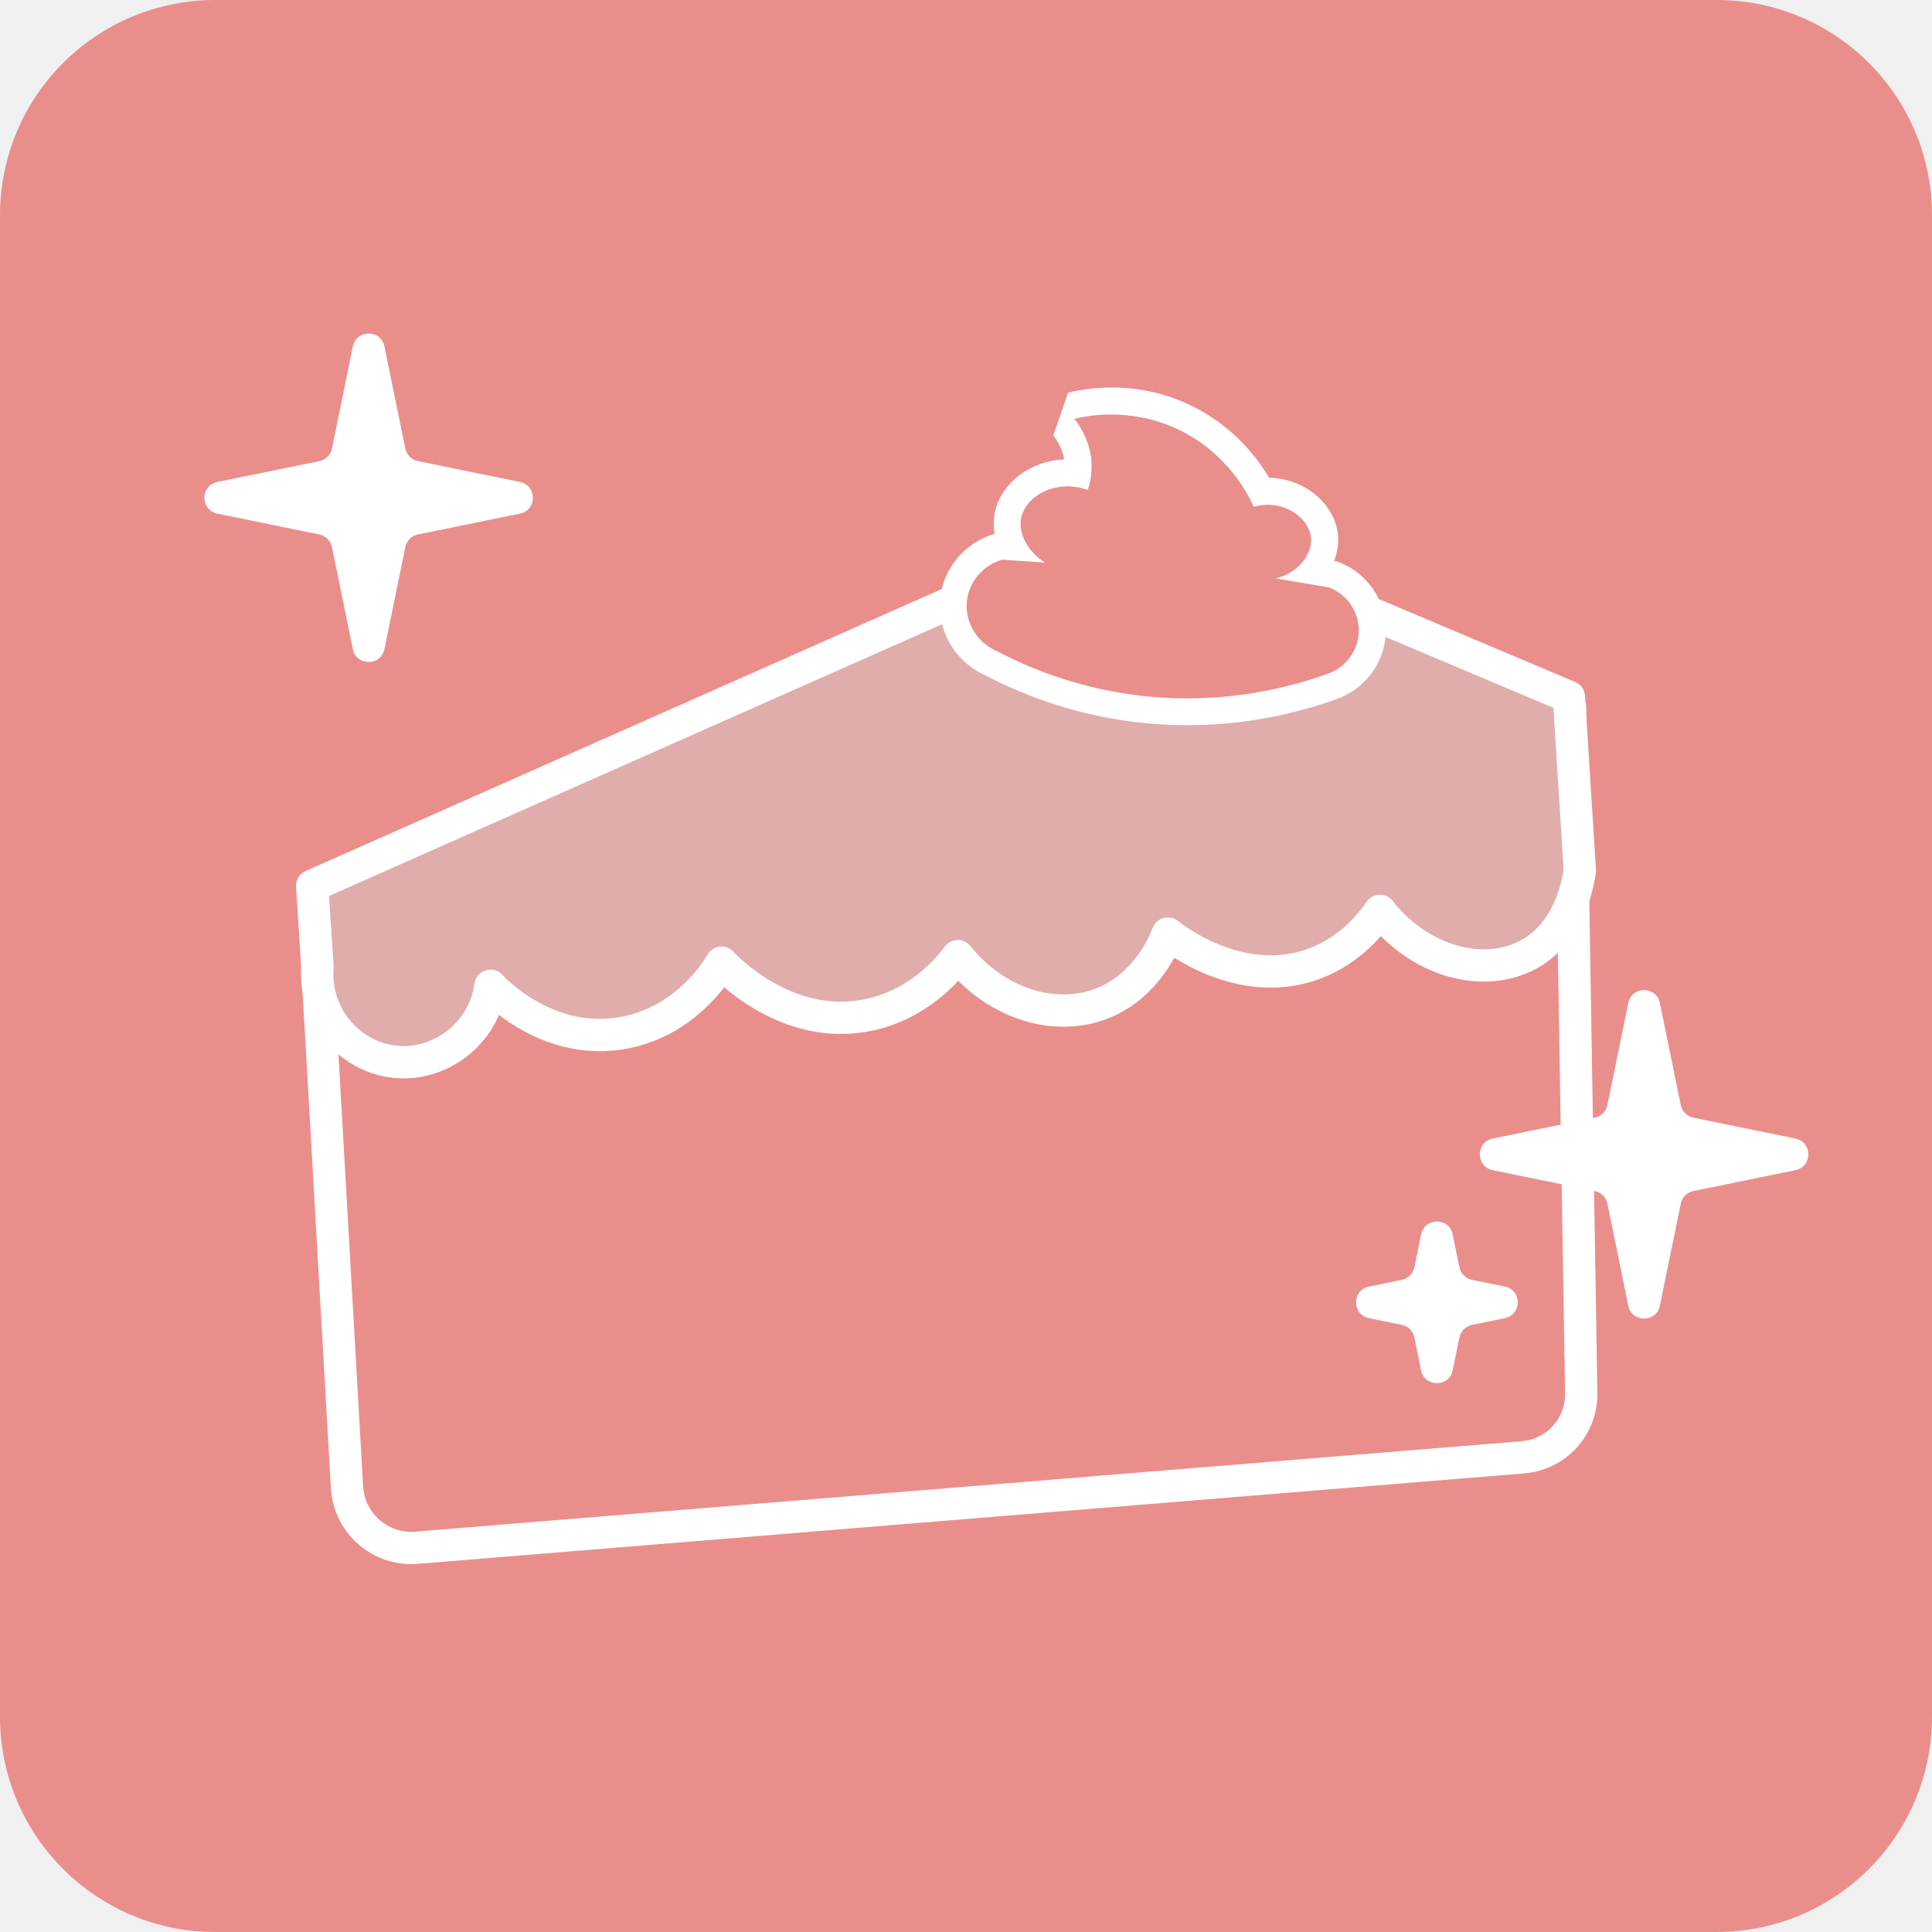
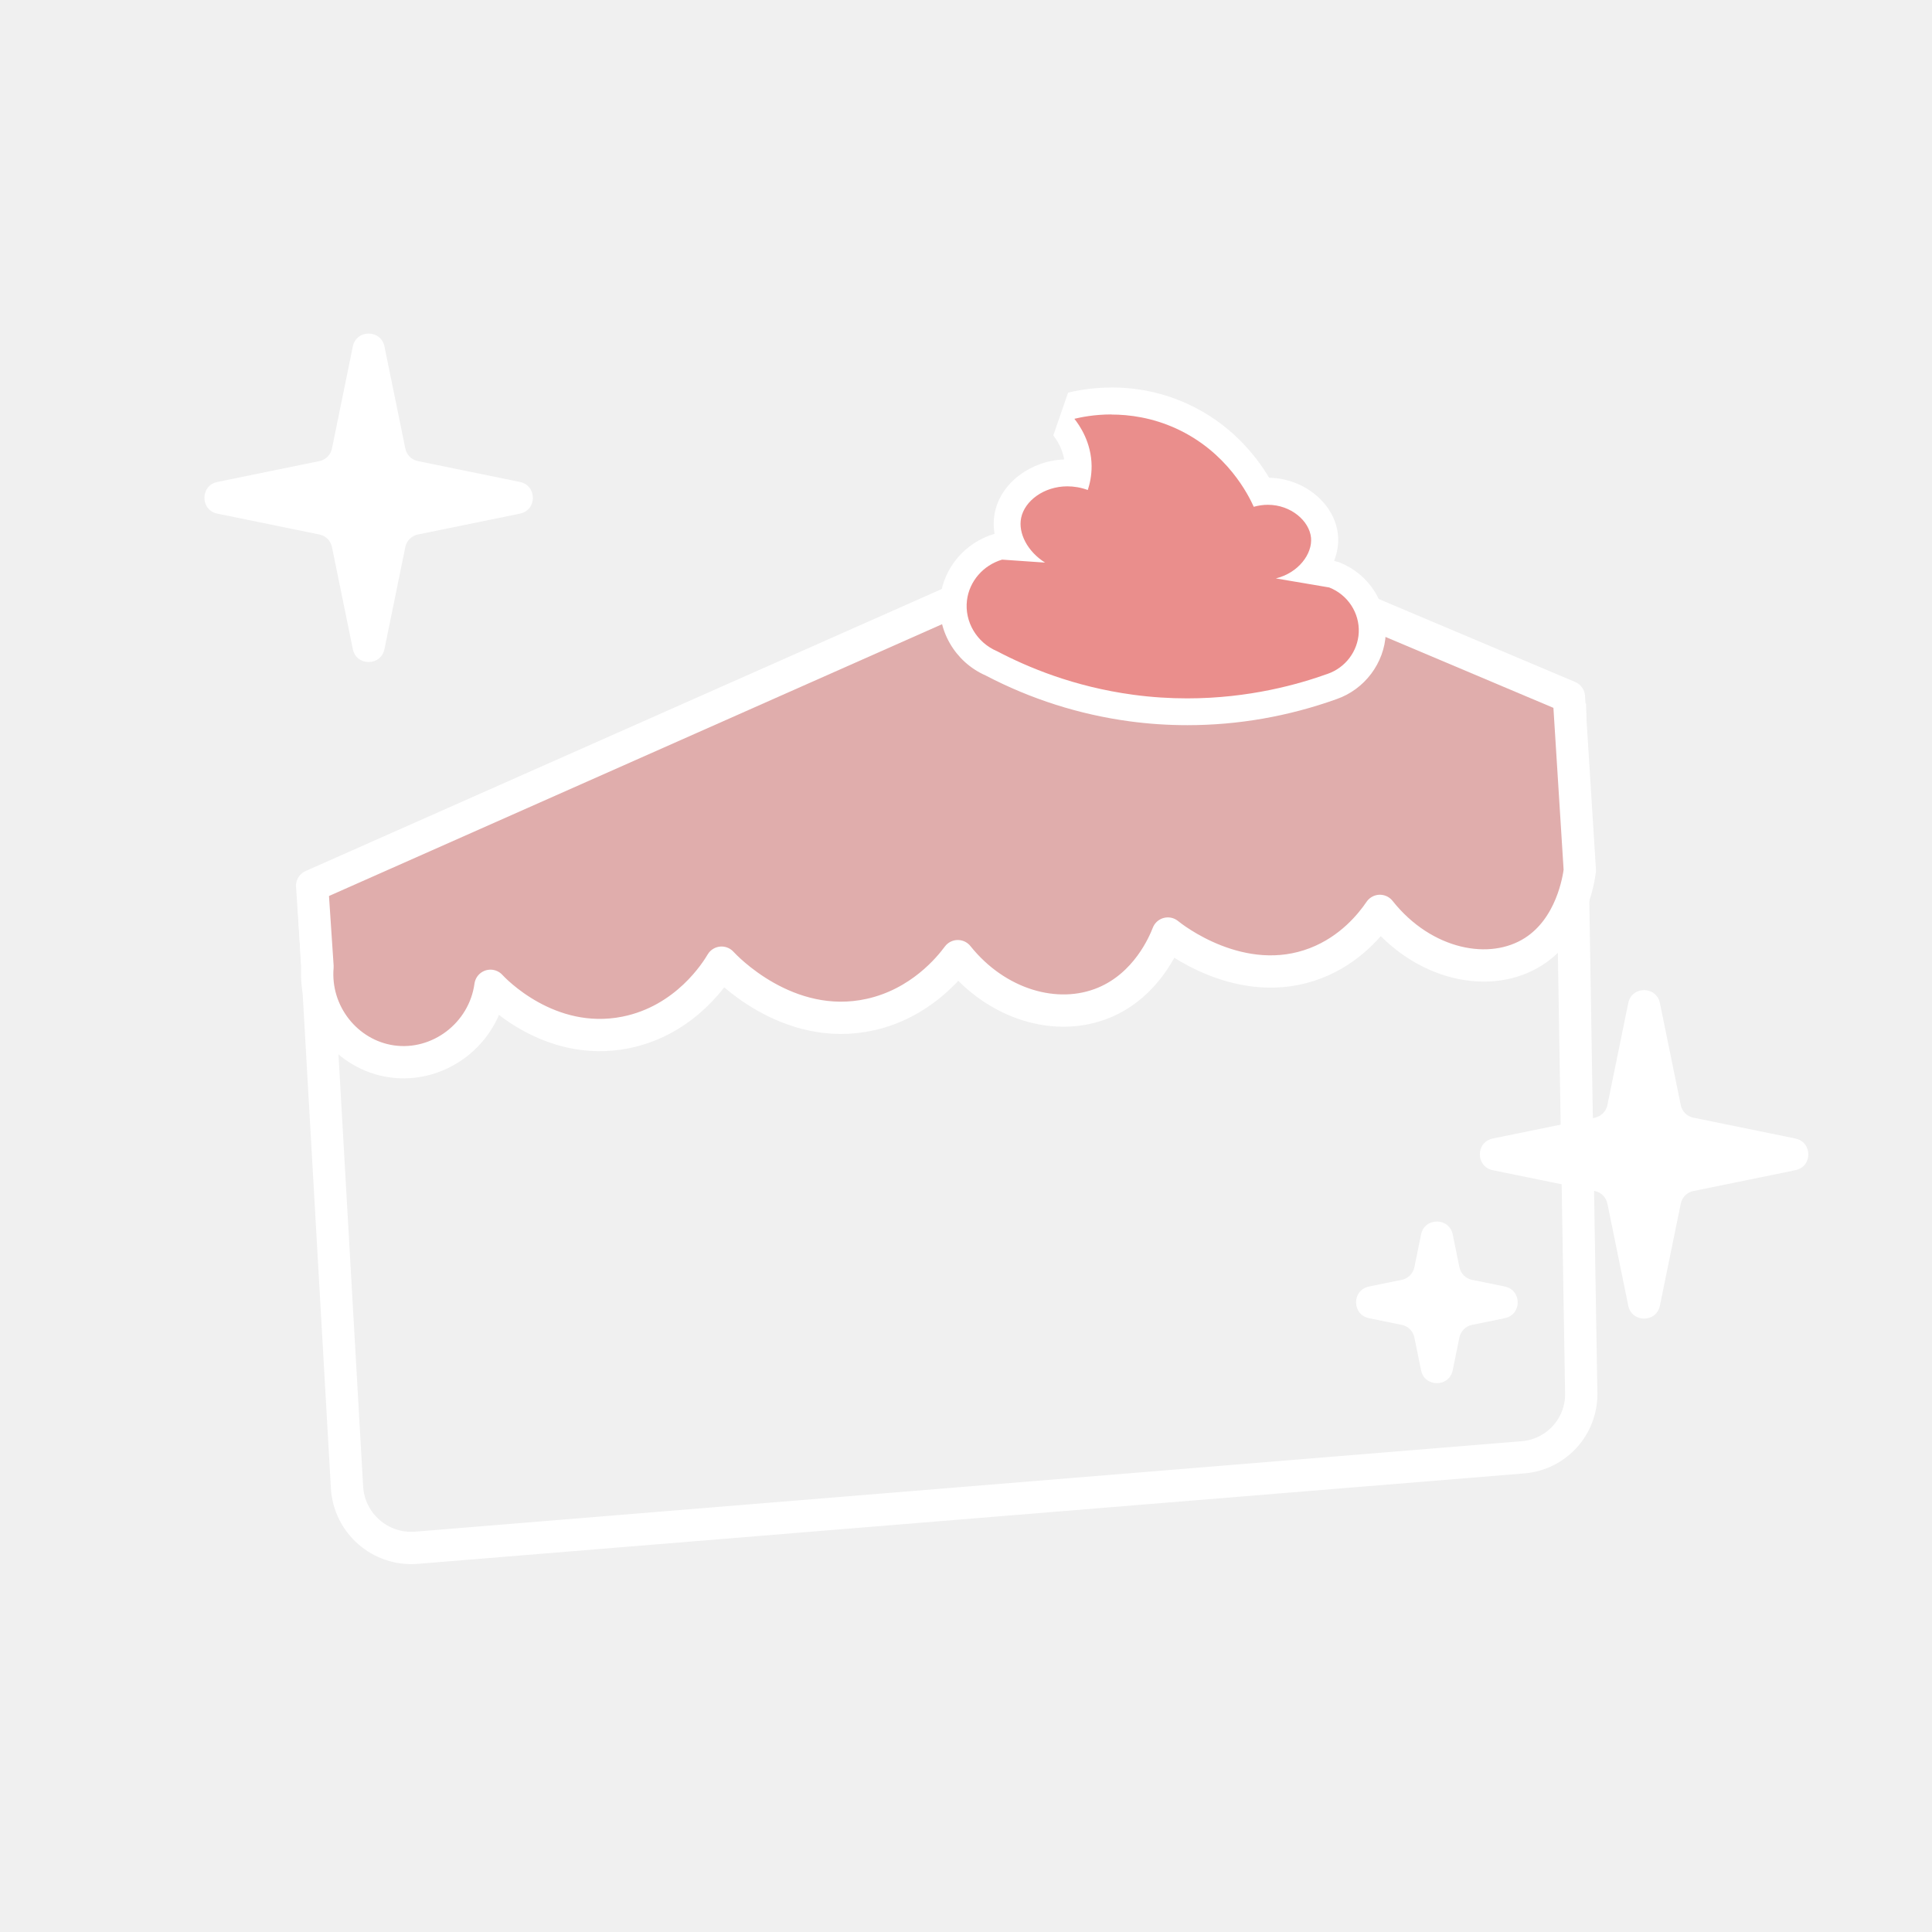
<svg xmlns="http://www.w3.org/2000/svg" width="359" height="359" viewBox="0 0 359 359" fill="none">
-   <rect width="359" height="359" rx="40" fill="#EA8E8C" />
  <path d="M58.28 167.73L64.48 276.35C64.86 283.07 70.7 288.15 77.41 287.6L283.02 270.79C289.2 270.28 293.93 265.07 293.82 258.87L291.72 130.85L58.28 167.73Z" stroke="white" stroke-width="6" stroke-linecap="square" stroke-linejoin="bevel" />
  <path d="M59 179.6C58.25 188.27 64.44 196.02 72.78 197.22C81.49 198.47 89.9 192.19 91.14 183.18C91.79 183.89 101.93 194.68 116.2 191.86C127.54 189.61 133.17 180.42 134.08 178.88C134.71 179.57 146.27 191.96 161.7 188.53C170.98 186.47 176.35 179.87 177.98 177.67C185.17 186.67 196.34 190 205.2 186.29C213.05 183 216.27 175.37 217.01 173.47C217.8 174.12 230.63 184.35 244.52 178.96C250.95 176.46 254.72 171.74 256.41 169.26C264.45 179.41 276.94 181.97 284.99 176.8C292.02 172.29 293.34 163.38 293.56 161.74C292.88 150.99 292.2 140.24 291.53 129.49C265.18 118.36 238.84 107.24 212.49 96.11C161 118.94 109.5 141.77 58 164.6C58.33 169.6 58.67 174.6 59 179.6Z" fill="#E0ADAC" stroke="white" stroke-width="6" stroke-miterlimit="10" stroke-linejoin="round" />
  <path d="M220.59 132.28C217.11 132.28 213.61 132.04 210.17 131.58C201.1 130.36 192.36 127.56 184.19 123.28C179.45 121.22 176.57 116.3 177.18 111.27C177.73 106.72 180.99 102.93 185.49 101.6L186.37 101.5L188.18 101.62C187.23 99.72 186.89 97.66 187.29 95.71C188.22 91.24 192.96 87.87 198.33 87.87C198.97 87.87 199.62 87.92 200.25 88.01C200.3 87.55 200.33 87.08 200.33 86.62C200.3 83.21 198.65 80.62 197.67 79.37L199.05 75.39C201.46 74.81 203.97 74.51 206.52 74.51C211.08 74.51 215.46 75.45 219.54 77.31C227.83 81.08 232.31 87.5 234.38 91.35C234.79 91.31 235.19 91.29 235.6 91.29C240.95 91.29 245.67 95.05 246.1 99.66C246.32 101.94 245.46 104.23 243.89 106.09L247.41 106.69L247.9 106.83C252.36 108.57 255.2 112.92 254.98 117.66C254.77 122.12 251.76 126.11 247.49 127.58C238.81 130.69 229.75 132.27 220.61 132.27L220.59 132.28Z" fill="#EA8E8C" />
  <path d="M206.5 77.03C209.88 77.03 214.08 77.6 218.49 79.6C228.07 83.96 232.03 92.09 232.97 94.17C233.87 93.92 234.74 93.8 235.59 93.8C239.9 93.8 243.31 96.82 243.61 99.91C243.9 102.92 241.27 106.45 237.08 107.48C240.38 108.04 243.69 108.6 246.99 109.16C250.44 110.51 252.65 113.9 252.48 117.54C252.31 121.01 250.01 124.07 246.68 125.22C241.32 127.14 232.14 129.77 220.61 129.77C217.42 129.77 214.04 129.57 210.52 129.09C199.49 127.6 190.88 123.95 185.28 121.01C181.48 119.4 179.2 115.51 179.68 111.56C180.11 108.02 182.69 105.03 186.21 103.99C188.87 104.17 191.53 104.35 194.19 104.54C190.95 102.5 189.15 99.08 189.75 96.22C190.4 93.08 193.97 90.37 198.34 90.37C199.56 90.37 200.84 90.58 202.13 91.05C202.5 89.93 202.85 88.4 202.84 86.59C202.8 82.18 200.59 79.02 199.64 77.82C200.82 77.54 203.29 77.01 206.53 77.01M206.53 72.01C203.78 72.01 201.07 72.33 198.47 72.96L195.72 80.91C196.37 81.74 197.4 83.32 197.74 85.37C191.47 85.62 185.99 89.76 184.87 95.19C184.6 96.51 184.58 97.86 184.81 99.19C179.36 100.8 175.4 105.42 174.73 110.95C173.99 117.04 177.44 123 183.14 125.51C191.55 129.91 200.55 132.77 209.87 134.03C213.42 134.51 217.04 134.75 220.63 134.75C230.06 134.75 239.39 133.12 248.36 129.91C253.57 128.1 257.24 123.22 257.5 117.76C257.78 111.95 254.3 106.61 248.83 104.48L247.9 104.22C248.51 102.68 248.77 101.05 248.62 99.41C248.07 93.61 242.35 88.87 235.83 88.78C233.33 84.59 228.61 78.66 220.6 75.02C216.19 73.01 211.46 72 206.54 72L206.53 72.01Z" fill="white" />
  <path d="M65.561 64.38C66.215 61.181 70.785 61.181 71.439 64.38L75.316 83.346C75.556 84.523 76.477 85.444 77.654 85.684L96.62 89.561C99.819 90.215 99.819 94.785 96.62 95.439L77.654 99.316C76.477 99.556 75.556 100.477 75.316 101.654L71.439 120.62C70.785 123.819 66.215 123.819 65.561 120.62L61.684 101.654C61.444 100.477 60.523 99.556 59.346 99.316L40.38 95.439C37.181 94.785 37.181 90.215 40.38 89.561L59.346 85.684C60.523 85.444 61.444 84.523 61.684 83.346L65.561 64.38Z" fill="white" />
  <path d="M302.561 186.38C303.215 183.181 307.785 183.181 308.439 186.38L312.316 205.346C312.556 206.523 313.477 207.444 314.654 207.684L333.62 211.561C336.819 212.215 336.819 216.785 333.62 217.439L314.654 221.316C313.477 221.556 312.556 222.477 312.316 223.654L308.439 242.62C307.785 245.819 303.215 245.819 302.561 242.62L298.684 223.654C298.444 222.477 297.523 221.556 296.346 221.316L277.38 217.439C274.181 216.785 274.181 212.215 277.38 211.561L296.346 207.684C297.523 207.444 298.444 206.523 298.684 205.346L302.561 186.38Z" fill="white" />
  <path d="M264.061 229.38C264.715 226.181 269.285 226.181 269.939 229.38L271.185 235.476C271.426 236.654 272.346 237.574 273.524 237.815L279.62 239.061C282.819 239.715 282.819 244.285 279.62 244.939L273.524 246.185C272.346 246.426 271.426 247.346 271.185 248.524L269.939 254.62C269.285 257.819 264.715 257.819 264.061 254.62L262.815 248.524C262.574 247.346 261.654 246.426 260.476 246.185L254.38 244.939C251.181 244.285 251.181 239.715 254.38 239.061L260.476 237.815C261.654 237.574 262.574 236.654 262.815 235.476L264.061 229.38Z" fill="white" />
</svg>
